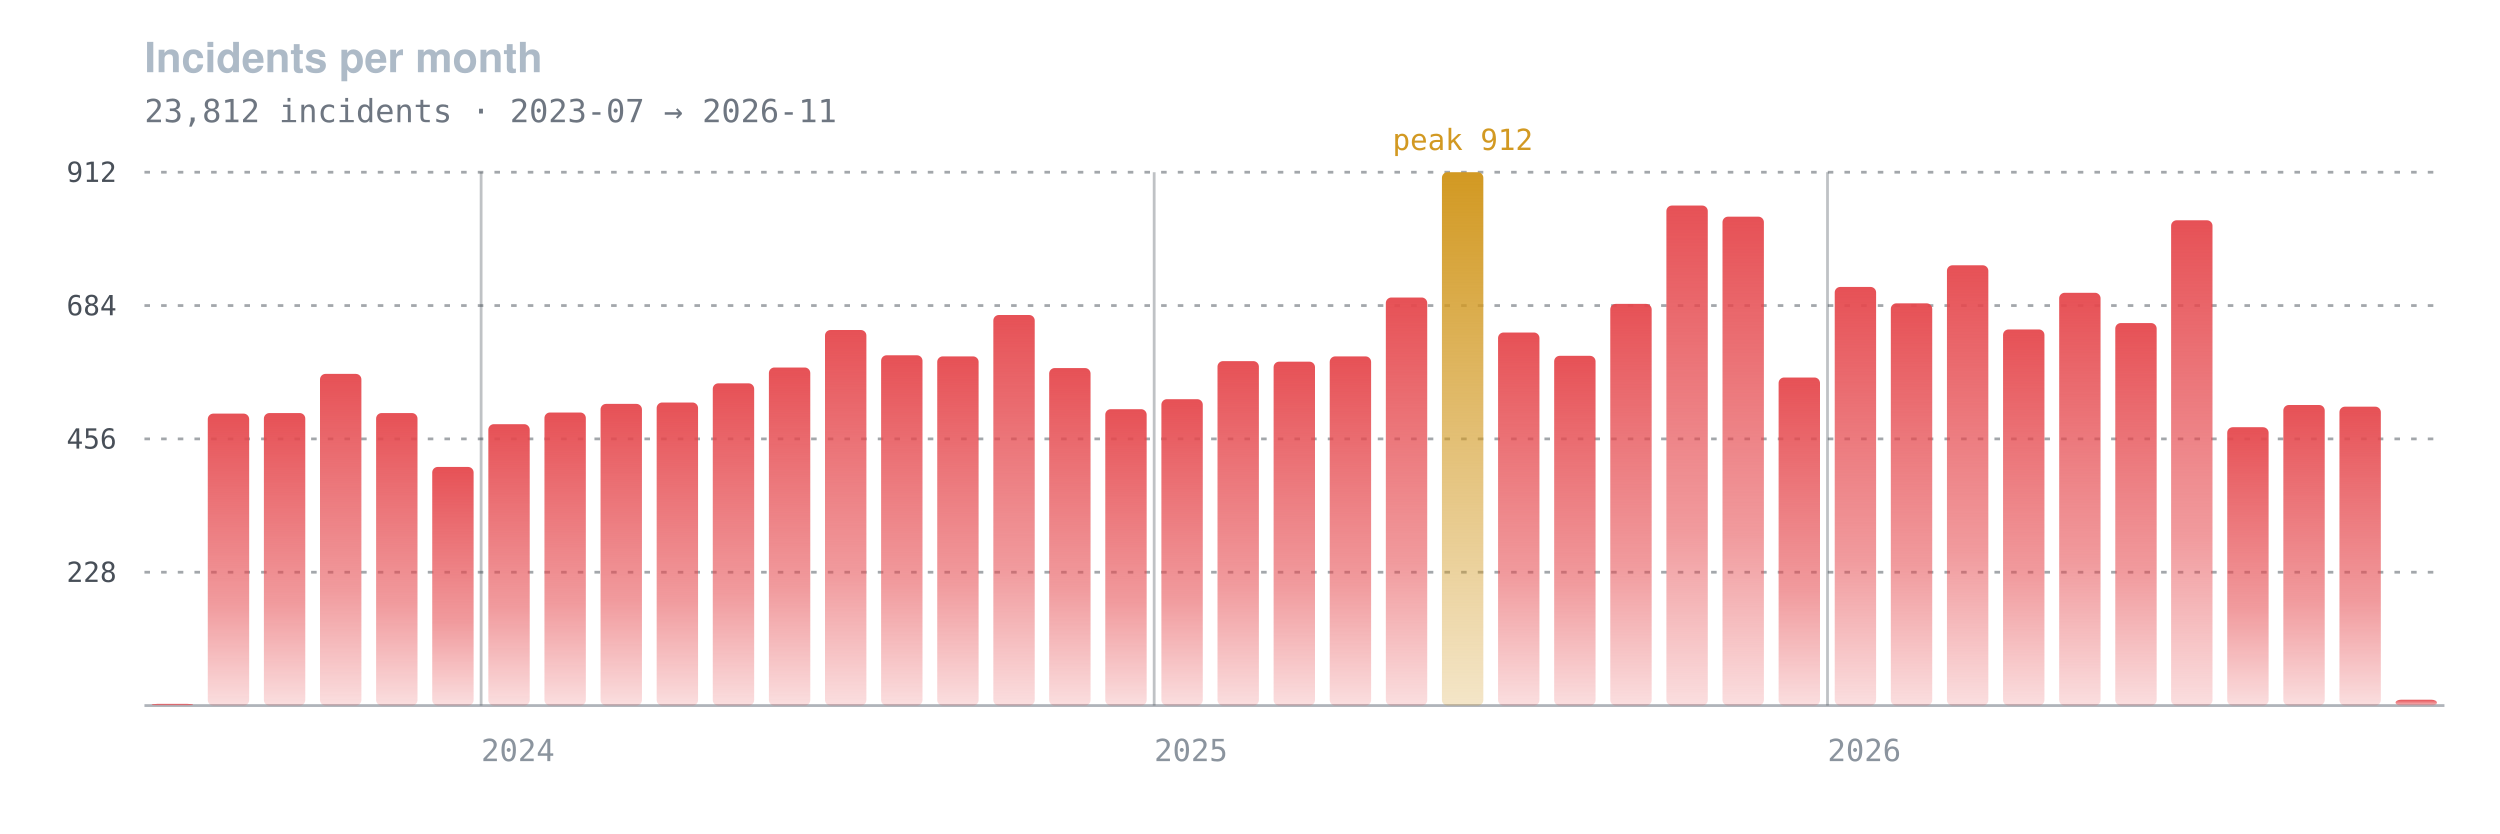
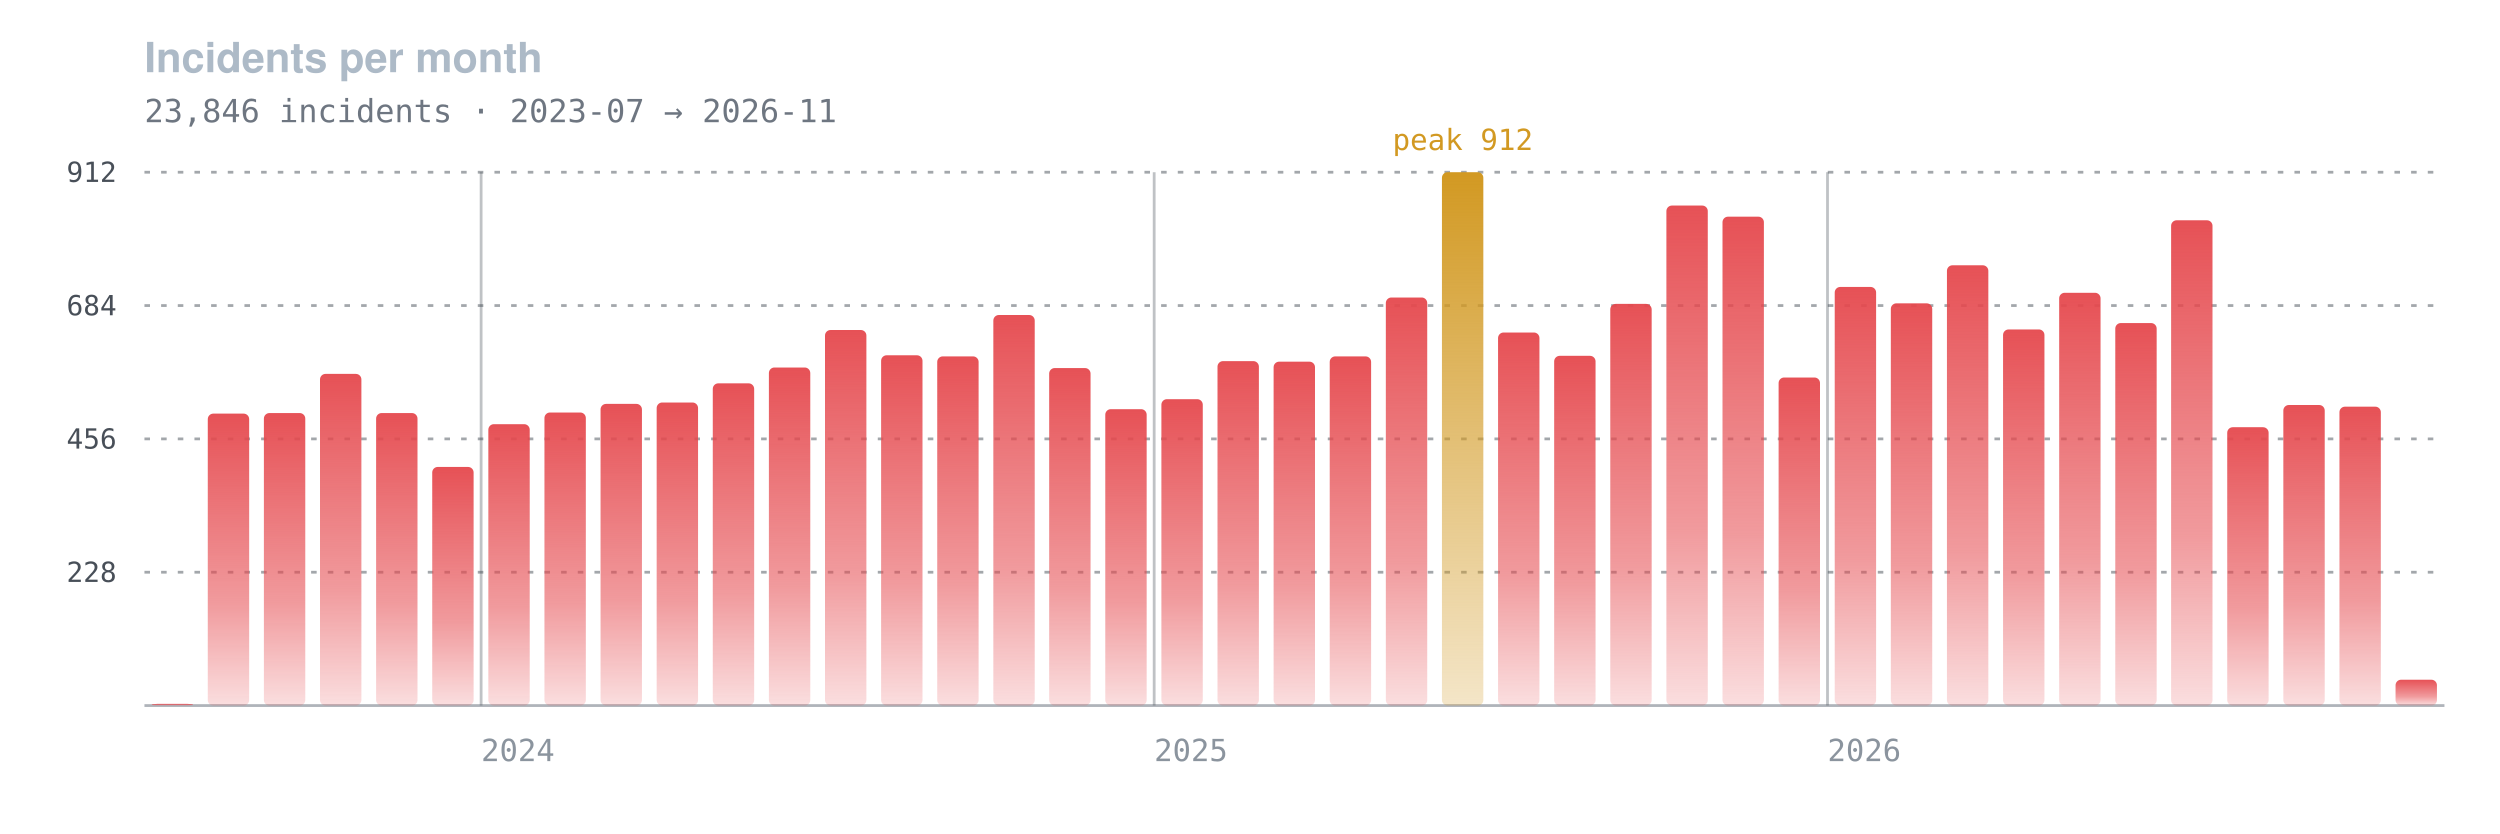
<svg xmlns="http://www.w3.org/2000/svg" viewBox="0 0 900 300" width="900" height="300" role="img">
  <defs>
    <linearGradient id="bg" x1="0" y1="0" x2="0" y2="1">
      <stop offset="0%" stop-color="#e5484d" stop-opacity="0.95" />
      <stop offset="65%" stop-color="#e5484d" stop-opacity="0.55" />
      <stop offset="100%" stop-color="#e5484d" stop-opacity="0.18" />
    </linearGradient>
    <linearGradient id="pk" x1="0" y1="0" x2="0" y2="1">
      <stop offset="0%" stop-color="#d29922" stop-opacity="1" />
      <stop offset="100%" stop-color="#d29922" stop-opacity="0.25" />
    </linearGradient>
  </defs>
  <text x="52" y="26" fill="#adbac7" font-size="15" font-family="-apple-system,BlinkMacSystemFont,Segoe UI,Helvetica,Arial,sans-serif" font-weight="600">Incidents per month</text>
-   <text x="52" y="44" fill="#6e7681" font-size="11.5" font-family="ui-monospace,SFMono-Regular,Menlo,Consolas,monospace">23,812 incidents · 2023-07 → 2026-11</text>
+   <text x="52" y="44" fill="#6e7681" font-size="11.5" font-family="ui-monospace,SFMono-Regular,Menlo,Consolas,monospace">23,846 incidents · 2023-07 → 2026-11</text>
  <line x1="52" y1="206.0" x2="880" y2="206.0" stroke="#484f58" stroke-width="1" stroke-dasharray="2 4" opacity="0.5" />
  <text x="42" y="209.5" fill="#484f58" font-size="10" font-family="ui-monospace,SFMono-Regular,Menlo,Consolas,monospace" text-anchor="end">228</text>
  <line x1="52" y1="158.0" x2="880" y2="158.0" stroke="#484f58" stroke-width="1" stroke-dasharray="2 4" opacity="0.5" />
  <text x="42" y="161.5" fill="#484f58" font-size="10" font-family="ui-monospace,SFMono-Regular,Menlo,Consolas,monospace" text-anchor="end">456</text>
  <line x1="52" y1="110.0" x2="880" y2="110.0" stroke="#484f58" stroke-width="1" stroke-dasharray="2 4" opacity="0.5" />
  <text x="42" y="113.5" fill="#484f58" font-size="10" font-family="ui-monospace,SFMono-Regular,Menlo,Consolas,monospace" text-anchor="end">684</text>
  <line x1="52" y1="62.0" x2="880" y2="62.0" stroke="#484f58" stroke-width="1" stroke-dasharray="2 4" opacity="0.5" />
  <text x="42" y="65.5" fill="#484f58" font-size="10" font-family="ui-monospace,SFMono-Regular,Menlo,Consolas,monospace" text-anchor="end">912</text>
  <line x1="52" y1="254" x2="880" y2="254" stroke="#6e7681" stroke-width="1" opacity="0.55" />
  <rect x="54.6" y="253.4" width="14.9" height="0.6" rx="2" fill="url(#bg)" />
  <rect x="74.8" y="148.9" width="14.9" height="105.1" rx="2" fill="url(#bg)" />
  <rect x="95.0" y="148.7" width="14.9" height="105.3" rx="2" fill="url(#bg)" />
  <rect x="115.2" y="134.6" width="14.9" height="119.4" rx="2" fill="url(#bg)" />
  <rect x="135.4" y="148.7" width="14.9" height="105.3" rx="2" fill="url(#bg)" />
  <rect x="155.6" y="168.1" width="14.9" height="85.9" rx="2" fill="url(#bg)" />
  <rect x="175.8" y="152.7" width="14.9" height="101.3" rx="2" fill="url(#bg)" />
  <line x1="173.2" y1="62" x2="173.2" y2="254" stroke="#484f58" stroke-width="1" opacity="0.35" />
  <text x="173.2" y="274" fill="#8b949e" font-size="11" font-family="ui-monospace,SFMono-Regular,Menlo,Consolas,monospace">2024</text>
  <rect x="196.0" y="148.5" width="14.9" height="105.5" rx="2" fill="url(#bg)" />
  <rect x="216.2" y="145.4" width="14.9" height="108.6" rx="2" fill="url(#bg)" />
  <rect x="236.4" y="144.9" width="14.9" height="109.1" rx="2" fill="url(#bg)" />
  <rect x="256.6" y="138.0" width="14.9" height="116.0" rx="2" fill="url(#bg)" />
  <rect x="276.8" y="132.3" width="14.9" height="121.7" rx="2" fill="url(#bg)" />
  <rect x="297.0" y="118.8" width="14.9" height="135.2" rx="2" fill="url(#bg)" />
  <rect x="317.2" y="127.9" width="14.9" height="126.1" rx="2" fill="url(#bg)" />
  <rect x="337.4" y="128.3" width="14.9" height="125.7" rx="2" fill="url(#bg)" />
  <rect x="357.6" y="113.4" width="14.9" height="140.6" rx="2" fill="url(#bg)" />
  <rect x="377.7" y="132.5" width="14.9" height="121.5" rx="2" fill="url(#bg)" />
  <rect x="397.9" y="147.3" width="14.9" height="106.7" rx="2" fill="url(#bg)" />
  <rect x="418.1" y="143.7" width="14.9" height="110.3" rx="2" fill="url(#bg)" />
  <line x1="415.5" y1="62" x2="415.5" y2="254" stroke="#484f58" stroke-width="1" opacity="0.35" />
  <text x="415.5" y="274" fill="#8b949e" font-size="11" font-family="ui-monospace,SFMono-Regular,Menlo,Consolas,monospace">2025</text>
  <rect x="438.3" y="130.0" width="14.9" height="124.0" rx="2" fill="url(#bg)" />
  <rect x="458.5" y="130.2" width="14.9" height="123.8" rx="2" fill="url(#bg)" />
  <rect x="478.7" y="128.3" width="14.9" height="125.7" rx="2" fill="url(#bg)" />
  <rect x="498.9" y="107.1" width="14.9" height="146.9" rx="2" fill="url(#bg)" />
  <rect x="519.1" y="62.0" width="14.9" height="192.0" rx="2" fill="url(#pk)" />
  <rect x="539.3" y="119.7" width="14.9" height="134.3" rx="2" fill="url(#bg)" />
  <rect x="559.5" y="128.1" width="14.9" height="125.9" rx="2" fill="url(#bg)" />
  <rect x="579.7" y="109.4" width="14.9" height="144.6" rx="2" fill="url(#bg)" />
  <rect x="599.9" y="74.0" width="14.9" height="180.0" rx="2" fill="url(#bg)" />
  <rect x="620.1" y="78.0" width="14.9" height="176.0" rx="2" fill="url(#bg)" />
  <rect x="640.3" y="135.9" width="14.9" height="118.1" rx="2" fill="url(#bg)" />
  <rect x="660.5" y="103.3" width="14.9" height="150.7" rx="2" fill="url(#bg)" />
  <line x1="657.9" y1="62" x2="657.9" y2="254" stroke="#484f58" stroke-width="1" opacity="0.35" />
  <text x="657.9" y="274" fill="#8b949e" font-size="11" font-family="ui-monospace,SFMono-Regular,Menlo,Consolas,monospace">2026</text>
  <rect x="680.7" y="109.2" width="14.9" height="144.8" rx="2" fill="url(#bg)" />
  <rect x="700.9" y="95.5" width="14.9" height="158.5" rx="2" fill="url(#bg)" />
  <rect x="721.1" y="118.6" width="14.9" height="135.4" rx="2" fill="url(#bg)" />
  <rect x="741.3" y="105.4" width="14.9" height="148.6" rx="2" fill="url(#bg)" />
  <rect x="761.5" y="116.3" width="14.9" height="137.7" rx="2" fill="url(#bg)" />
  <rect x="781.6" y="79.3" width="14.9" height="174.7" rx="2" fill="url(#bg)" />
  <rect x="801.8" y="153.8" width="14.9" height="100.2" rx="2" fill="url(#bg)" />
  <rect x="822.0" y="145.8" width="14.9" height="108.2" rx="2" fill="url(#bg)" />
  <rect x="842.2" y="146.4" width="14.9" height="107.6" rx="2" fill="url(#bg)" />
-   <rect x="862.4" y="251.9" width="14.9" height="2.1" rx="2" fill="url(#bg)" />
+   <rect x="862.4" y="244.7" width="14.9" height="9.3" rx="2" fill="url(#bg)" />
  <text x="526.6" y="54.0" fill="#d29922" font-size="10.5" font-family="ui-monospace,SFMono-Regular,Menlo,Consolas,monospace" text-anchor="middle">peak 912</text>
</svg>
